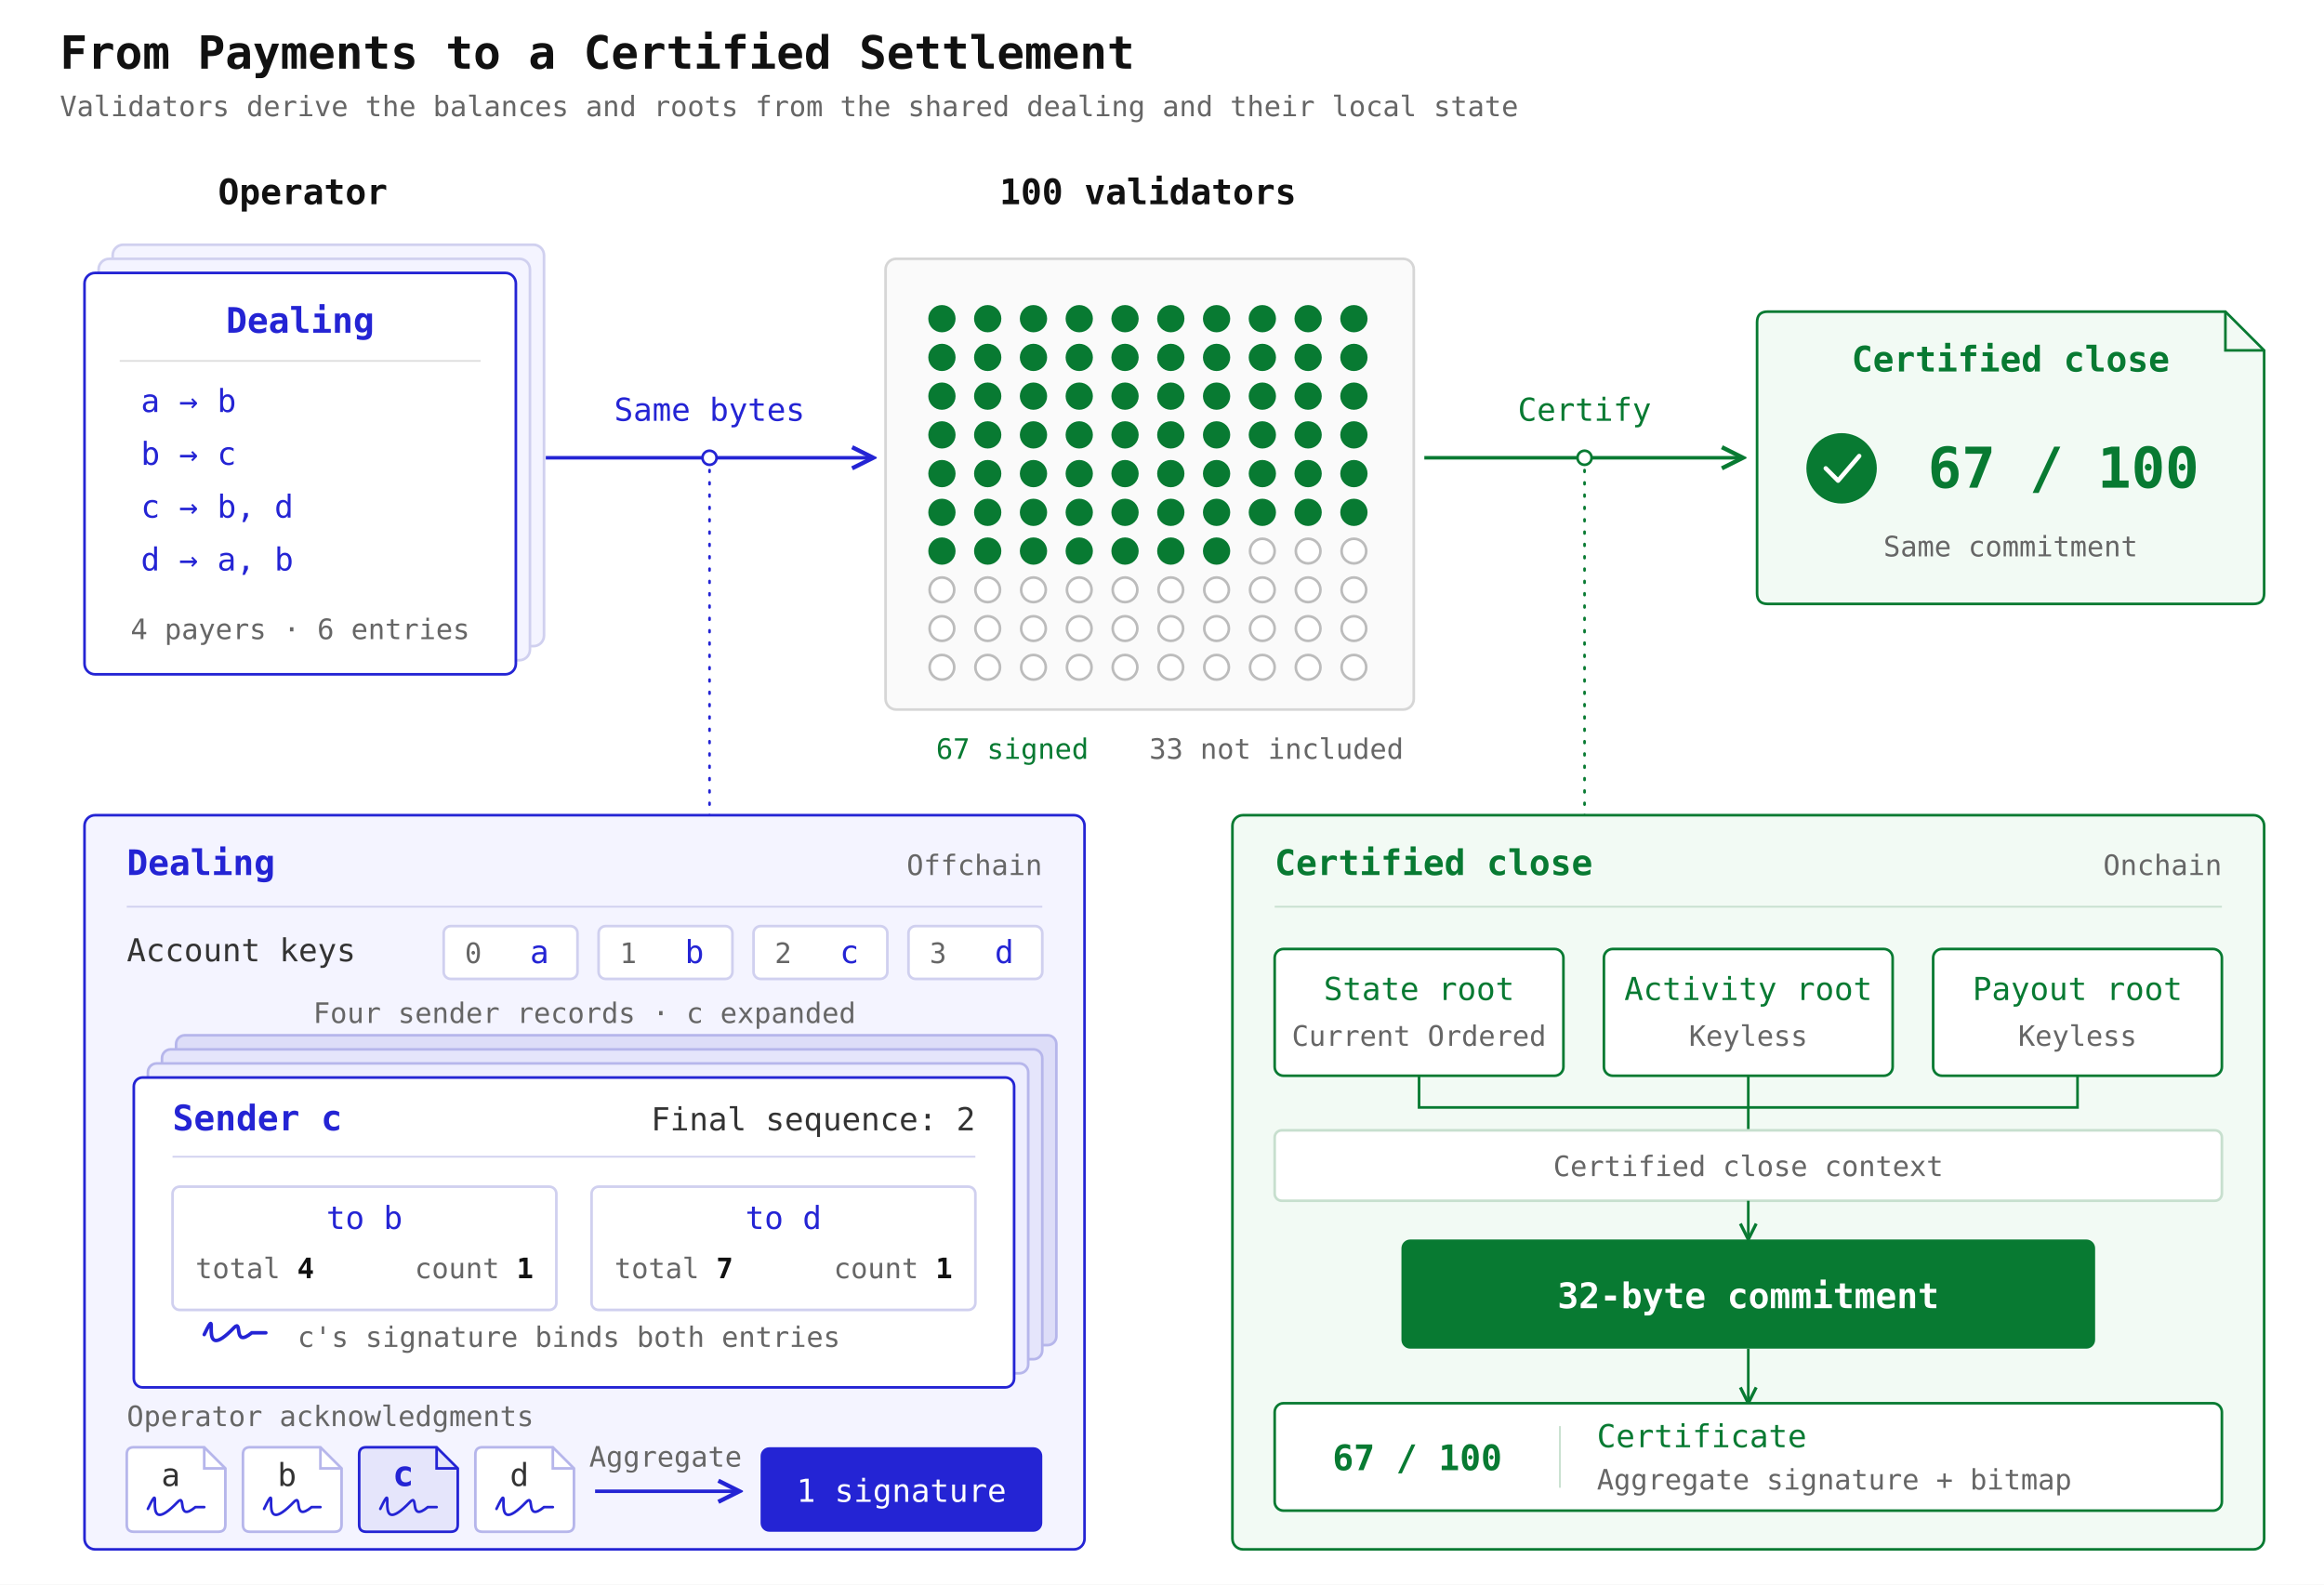
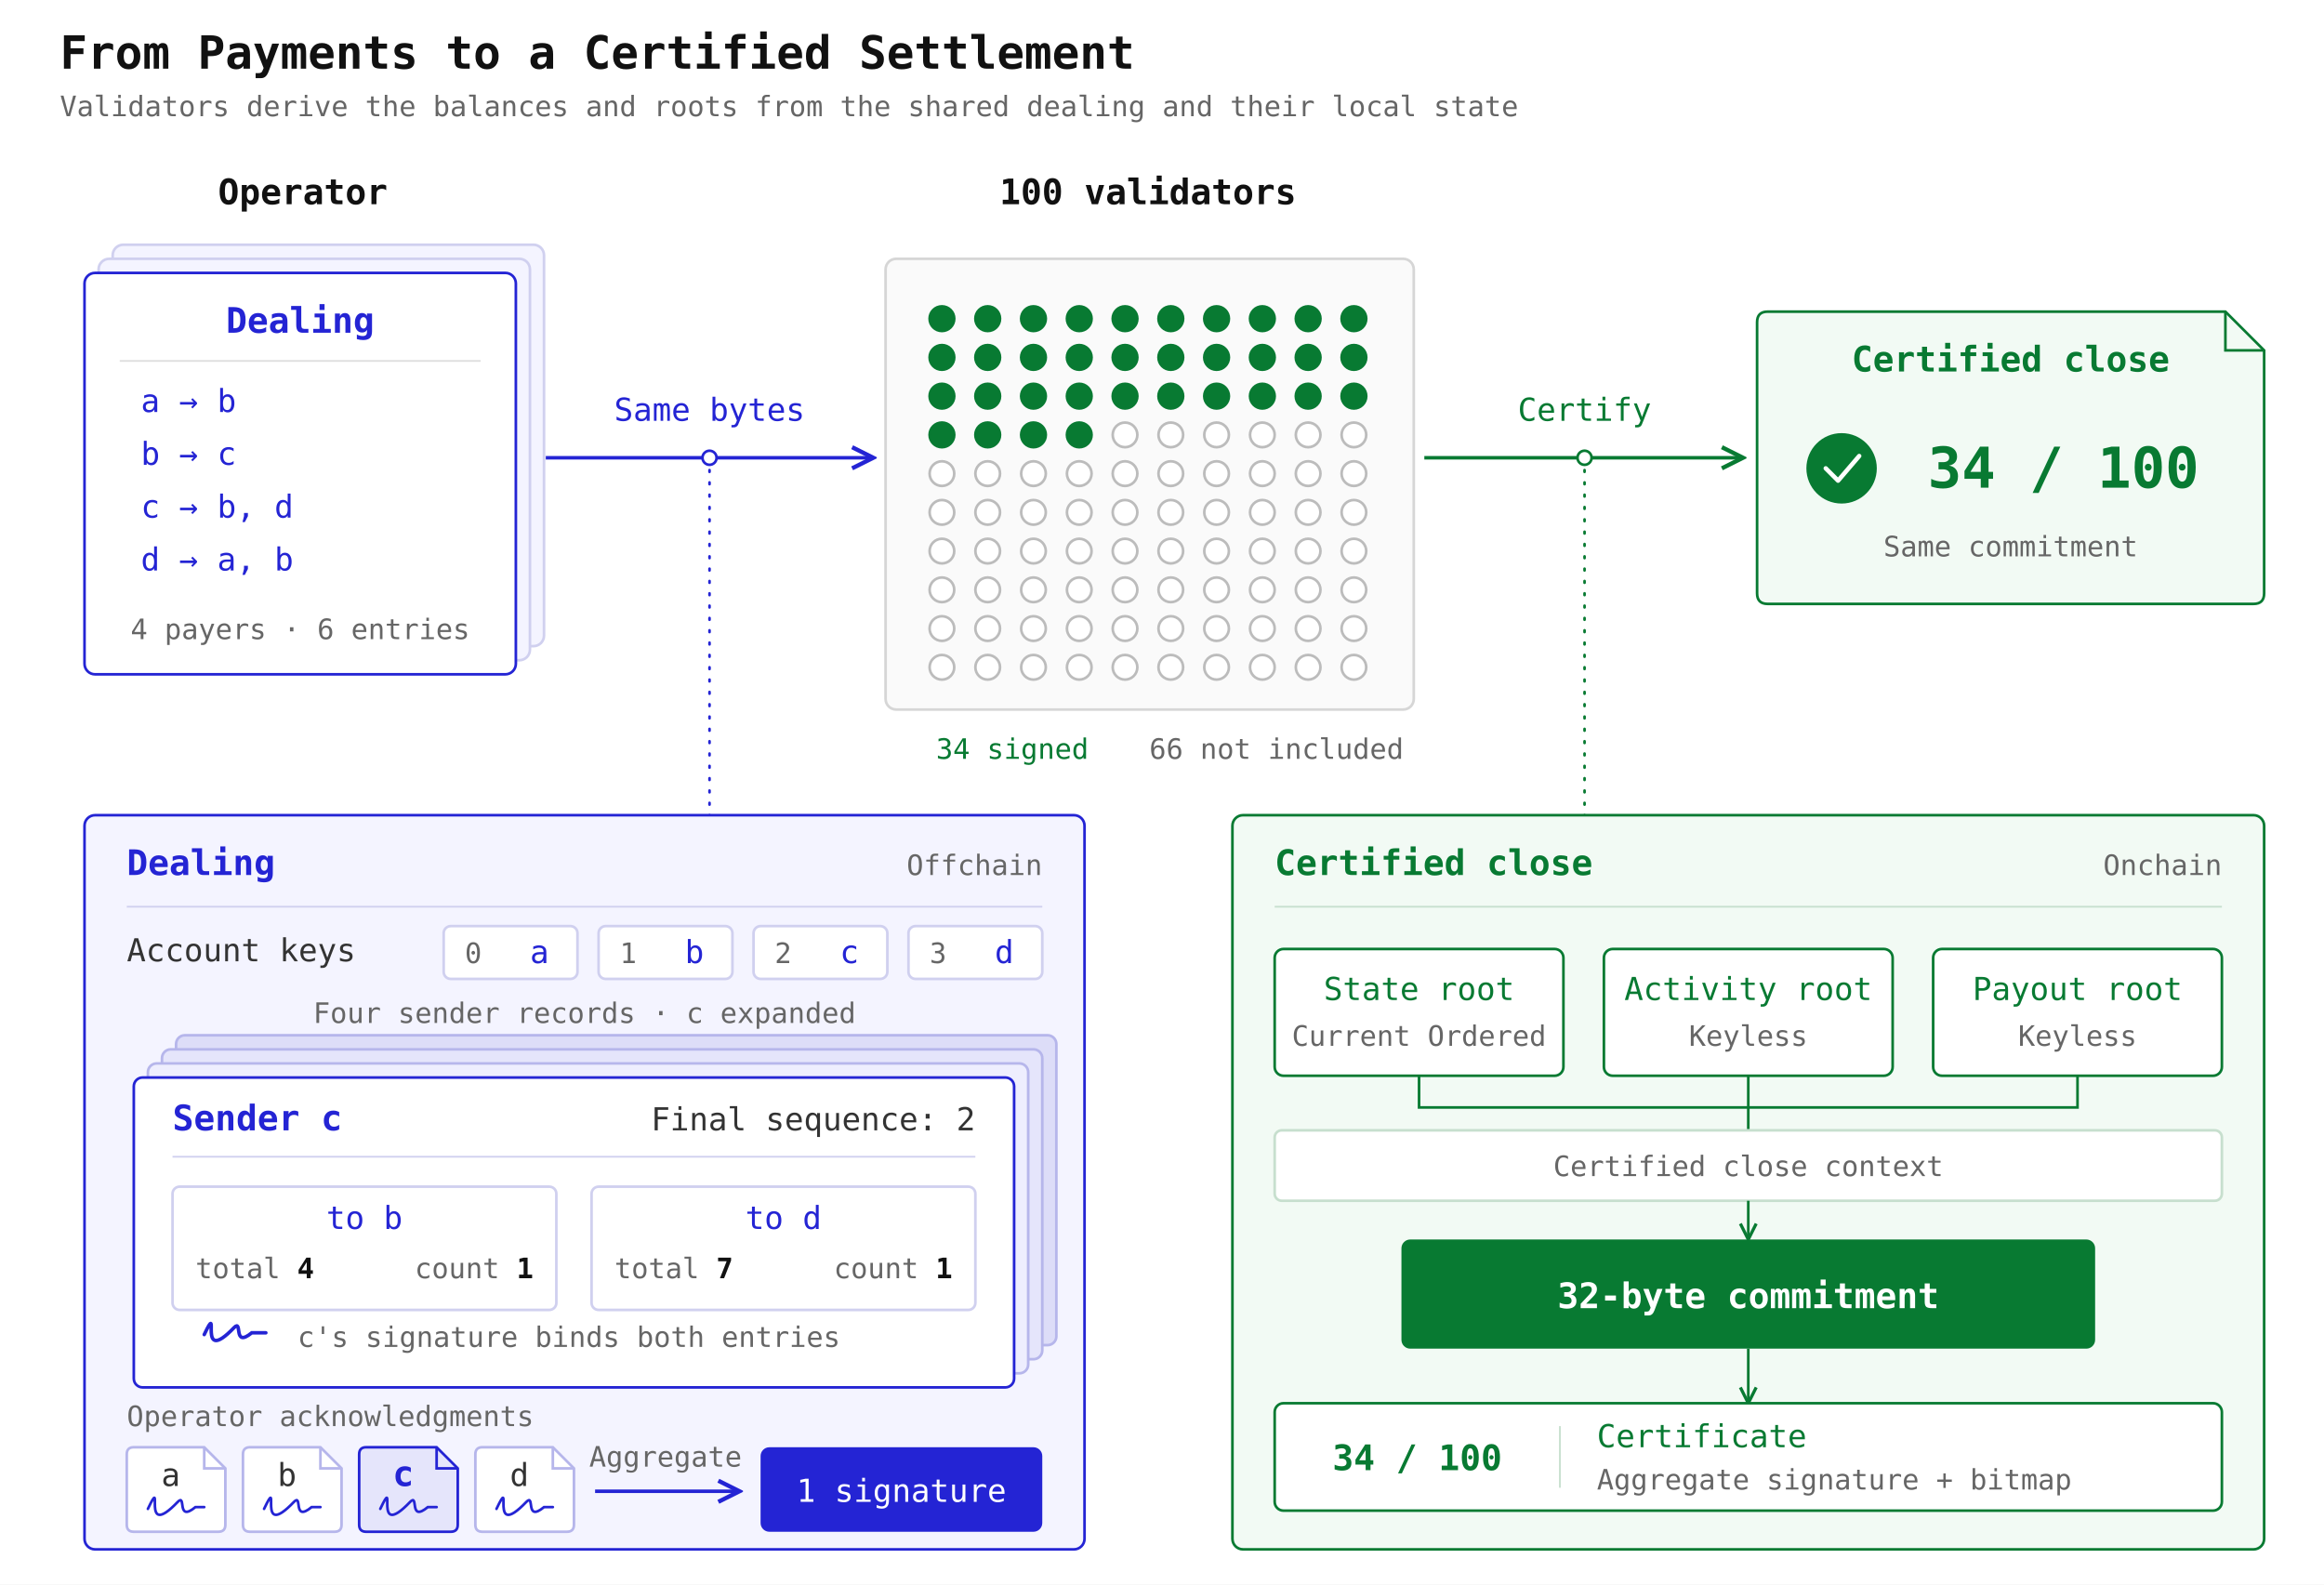
<svg xmlns="http://www.w3.org/2000/svg" viewBox="0 0 1320 900" role="img" aria-labelledby="title description">
  <rect width="1320" height="900" fill="#fff" />
  <style>
    text { font-family: ui-monospace, SFMono-Regular, Menlo, Monaco, Consolas, monospace; }
    .title { font-size: 26px; font-weight: 700; fill: #111; }
    .heading { font-size: 20px; font-weight: 700; fill: #111; }
    .label { font-size: 18px; fill: #333; }
    .note { font-size: 16px; fill: #666; }
    .center { text-anchor: middle; }
    .right { text-anchor: end; }
    .blue { fill: #2424d4; }
    .green { fill: #087a32; }
    .panel { fill: #fafafa; stroke: #d6d6d6; stroke-width: 1.5; }
    .entry { fill: #fff; stroke: #d0d0ef; stroke-width: 1.5; }
    .binding { fill: none; stroke: #087a32; stroke-width: 1.5; }
    .wire { fill: none; stroke-width: 2; }
    .broadcast { stroke: #2424d4; marker-end: url(#broadcast-arrow); }
    .vote { stroke: #087a32; marker-end: url(#vote-arrow); }
    .signed { fill: #087a32; stroke: #087a32; }
    .pending { fill: #fff; stroke: #bcbcbc; }
    .leader { fill: none; stroke-width: 1.5; stroke-dasharray: 1 6; stroke-linecap: round; }
  </style>
  <defs>
    <marker id="broadcast-arrow" markerWidth="8" markerHeight="8" refX="7" refY="4" orient="auto">
      <path d="M1 1 L7 4 L1 7" fill="none" stroke="#2424d4" stroke-width="1.2" />
    </marker>
    <marker id="vote-arrow" markerWidth="8" markerHeight="8" refX="7" refY="4" orient="auto">
      <path d="M1 1 L7 4 L1 7" fill="none" stroke="#087a32" stroke-width="1.2" />
    </marker>
    <circle id="validator" r="7" stroke-width="1.5" />
    <g id="operator-ack">
      <path d="M4 0 H44 L56 12 V44 Q56 48 52 48 H4 Q0 48 0 44 V4 Q0 0 4 0 Z" stroke-width="1.5" />
      <path d="M44 0 V12 H56" fill="none" stroke-width="1.5" />
      <path d="M12 35 C22 14 7 54 29 31 C34 26 28 43 39 34 L44 34" fill="none" stroke="#2424d4" stroke-width="1.5" stroke-linecap="round" />
    </g>
    <g id="validator-row">
      <use href="#validator" x="0" />
      <use href="#validator" x="26" />
      <use href="#validator" x="52" />
      <use href="#validator" x="78" />
      <use href="#validator" x="104" />
      <use href="#validator" x="130" />
      <use href="#validator" x="156" />
      <use href="#validator" x="182" />
      <use href="#validator" x="208" />
      <use href="#validator" x="234" />
    </g>
  </defs>
  <text class="title" x="34" y="39">From Payments to a Certified Settlement</text>
  <text class="note" x="34" y="66">Validators derive the balances and roots from the shared dealing and their local state</text>
  <text class="heading center" x="172" y="116">Operator</text>
  <rect x="64" y="139" width="245" height="228" rx="6" fill="#f4f4ff" stroke="#d0d0ef" stroke-width="1.5" />
  <rect x="56" y="147" width="245" height="228" rx="6" fill="#f4f4ff" stroke="#d0d0ef" stroke-width="1.5" />
  <rect x="48" y="155" width="245" height="228" rx="6" fill="#fff" stroke="#2424d4" stroke-width="1.5" />
  <text class="heading center blue" x="170.5" y="189">Dealing</text>
  <path d="M68 205 H273" stroke="#dedede" />
  <text class="label blue" x="80" y="234">a → b</text>
  <text class="label blue" x="80" y="264">b → c</text>
  <text class="label blue" x="80" y="294">c → b, d</text>
  <text class="label blue" x="80" y="324">d → a, b</text>
  <text class="note center" x="170.5" y="363">4 payers · 6 entries</text>
  <path class="wire broadcast" d="M310 260 H496" />
  <text class="label center blue" x="403" y="239">Same bytes</text>
  <text class="heading center" x="652" y="116">100 validators</text>
  <rect class="panel" x="503" y="147" width="300" height="256" rx="6" />
  <g class="signed" transform="translate(535 181)">
    <use href="#validator-row" y="0" />
    <use href="#validator-row" y="22" />
    <use href="#validator-row" y="44" />
+   </g>
+   <g transform="translate(535 247)">
+     <use class="signed" href="#validator" x="0" />
+     <use class="signed" href="#validator" x="26" />
+     <use class="signed" href="#validator" x="52" />
+     <use class="signed" href="#validator" x="78" />
+     <use class="pending" href="#validator" x="104" />
+     <use class="pending" href="#validator" x="130" />
+     <use class="pending" href="#validator" x="156" />
+     <use class="pending" href="#validator" x="182" />
+     <use class="pending" href="#validator" x="208" />
+     <use class="pending" href="#validator" x="234" />
+   </g>
+   <g class="pending" transform="translate(535 269)">
+     <use href="#validator-row" y="0" />
+     <use href="#validator-row" y="22" />
+     <use href="#validator-row" y="44" />
    <use href="#validator-row" y="66" />
    <use href="#validator-row" y="88" />
    <use href="#validator-row" y="110" />
  </g>
-   <g transform="translate(535 313)">
-     <use class="signed" href="#validator" x="0" />
-     <use class="signed" href="#validator" x="26" />
-     <use class="signed" href="#validator" x="52" />
-     <use class="signed" href="#validator" x="78" />
-     <use class="signed" href="#validator" x="104" />
-     <use class="signed" href="#validator" x="130" />
-     <use class="signed" href="#validator" x="156" />
-     <use class="pending" href="#validator" x="182" />
-     <use class="pending" href="#validator" x="208" />
-     <use class="pending" href="#validator" x="234" />
-   </g>
-   <g class="pending" transform="translate(535 335)">
-     <use href="#validator-row" y="0" />
-     <use href="#validator-row" y="22" />
-     <use href="#validator-row" y="44" />
-   </g>
-   <text class="note center green" x="575" y="431">67 signed</text>
-   <text class="note center" x="725" y="431">33 not included</text>
+   <text class="note center green" x="575" y="431">34 signed</text>
+   <text class="note center" x="725" y="431">66 not included</text>
  <path class="wire vote" d="M809 260 H990" />
  <text class="label center green" x="900" y="239">Certify</text>
  <path d="M1004 177 H1264 L1286 199 V337 Q1286 343 1280 343 H1004 Q998 343 998 337 V183 Q998 177 1004 177 Z" fill="#f2faf4" stroke="#087a32" stroke-width="1.5" />
  <path d="M1264 177 V199 H1286" fill="none" stroke="#087a32" stroke-width="1.5" />
  <text class="heading center green" x="1142" y="211">Certified close</text>
  <circle cx="1046" cy="266" r="20" fill="#087a32" />
  <path d="M1037 266 L1044 273 L1056 259" fill="none" stroke="#fff" stroke-width="2.5" stroke-linecap="round" stroke-linejoin="round" />
-   <text class="center green" x="1172" y="277" style="font-size:32px; font-weight:700;">67 / 100</text>
+   <text class="center green" x="1172" y="277" style="font-size:32px; font-weight:700;">34 / 100</text>
  <text class="note center" x="1142" y="316">Same commitment</text>
  <path class="leader" d="M403 260 V463" stroke="#2424d4" />
  <circle cx="403" cy="260" r="4" fill="#fff" stroke="#2424d4" stroke-width="1.5" />
  <rect x="48" y="463" width="568" height="417" rx="6" fill="#f4f4ff" stroke="#2424d4" stroke-width="1.5" />
  <text class="heading blue" x="72" y="497">Dealing</text>
  <text class="note right" x="592" y="497">Offchain</text>
  <path d="M72 515 H592" stroke="#d0d0ef" />
  <text class="label" x="72" y="546">Account keys</text>
  <rect class="entry" x="252" y="526" width="76" height="30" rx="4" />
  <text class="note" x="264" y="547">0</text>
  <text class="label blue" x="301" y="547">a</text>
  <rect class="entry" x="340" y="526" width="76" height="30" rx="4" />
  <text class="note" x="352" y="547">1</text>
  <text class="label blue" x="389" y="547">b</text>
  <rect class="entry" x="428" y="526" width="76" height="30" rx="4" />
  <text class="note" x="440" y="547">2</text>
  <text class="label blue" x="477" y="547">c</text>
  <rect class="entry" x="516" y="526" width="76" height="30" rx="4" />
  <text class="note" x="528" y="547">3</text>
  <text class="label blue" x="565" y="547">d</text>
  <text class="note center" x="332" y="581">Four sender records · c expanded</text>
  <rect x="100" y="588" width="500" height="176" rx="5" fill="#ddddf8" stroke="#b6b6eb" stroke-width="1.5" />
  <rect x="92" y="596" width="500" height="176" rx="5" fill="#e5e5fb" stroke="#b6b6eb" stroke-width="1.5" />
  <rect x="84" y="604" width="500" height="176" rx="5" fill="#eeeefe" stroke="#b6b6eb" stroke-width="1.5" />
  <rect x="76" y="612" width="500" height="176" rx="5" fill="#fff" stroke="#2424d4" stroke-width="1.5" />
  <text class="heading blue" x="98" y="642">Sender c</text>
  <text class="label right" x="554" y="642">Final sequence: 2</text>
  <path d="M98 657 H554" stroke="#d0d0ef" />
  <rect class="entry" x="98" y="674" width="218" height="70" rx="4" />
  <text class="label center blue" x="207" y="698">to b</text>
  <text class="note" x="111" y="726">total <tspan fill="#111" font-weight="700">4</tspan>
  </text>
  <text class="note right" x="303" y="726">count <tspan fill="#111" font-weight="700">1</tspan>
  </text>
  <rect class="entry" x="336" y="674" width="218" height="70" rx="4" />
  <text class="label center blue" x="445" y="698">to d</text>
  <text class="note" x="349" y="726">total <tspan fill="#111" font-weight="700">7</tspan>
  </text>
  <text class="note right" x="541" y="726">count <tspan fill="#111" font-weight="700">1</tspan>
  </text>
  <path d="M116 758 C126 737 111 777 133 754 C138 749 132 766 143 757 L151 757" fill="none" stroke="#2424d4" stroke-width="2" stroke-linecap="round" />
  <text class="note" x="169" y="765">c's signature binds both entries</text>
  <text class="note" x="72" y="810">Operator acknowledgments</text>
  <g transform="translate(72 822)">
    <use href="#operator-ack" fill="#fff" stroke="#b6b6eb" />
    <text class="label center" x="25" y="22">a</text>
  </g>
  <g transform="translate(138 822)">
    <use href="#operator-ack" fill="#fff" stroke="#b6b6eb" />
    <text class="label center" x="25" y="22">b</text>
  </g>
  <g transform="translate(204 822)">
    <use href="#operator-ack" fill="#e5e5fb" stroke="#2424d4" />
    <text class="heading center blue" x="25" y="22">c</text>
  </g>
  <g transform="translate(270 822)">
    <use href="#operator-ack" fill="#fff" stroke="#b6b6eb" />
    <text class="label center" x="25" y="22">d</text>
  </g>
  <text class="note center" x="378" y="833">Aggregate</text>
  <path class="wire broadcast" d="M338 847 H420" />
  <rect x="432" y="822" width="160" height="48" rx="5" fill="#2424d4" />
  <text class="label center" x="512" y="853" style="fill:#fff;">1 signature</text>
  <path class="leader" d="M900 260 V463" stroke="#087a32" />
  <circle cx="900" cy="260" r="4" fill="#fff" stroke="#087a32" stroke-width="1.5" />
  <rect x="700" y="463" width="586" height="417" rx="6" fill="#f2faf4" stroke="#087a32" stroke-width="1.5" />
  <text class="heading green" x="724" y="497">Certified close</text>
  <text class="note right" x="1262" y="497">Onchain</text>
  <path d="M724 515 H1262" stroke="#c7dfce" />
  <rect x="724" y="539" width="164" height="72" rx="5" fill="#fff" stroke="#087a32" stroke-width="1.5" />
  <text class="label center green" x="806" y="568">State root</text>
  <text class="note center" x="806" y="594">Current Ordered</text>
  <rect x="911" y="539" width="164" height="72" rx="5" fill="#fff" stroke="#087a32" stroke-width="1.5" />
  <text class="label center green" x="993" y="568">Activity root</text>
  <text class="note center" x="993" y="594">Keyless</text>
  <rect x="1098" y="539" width="164" height="72" rx="5" fill="#fff" stroke="#087a32" stroke-width="1.5" />
  <text class="label center green" x="1180" y="568">Payout root</text>
  <text class="note center" x="1180" y="594">Keyless</text>
  <path class="binding" d="M806 611 V629 H1180 V611 M993 611 V642" />
  <rect x="724" y="642" width="538" height="40" rx="4" fill="#fff" stroke="#c7dfce" stroke-width="1.5" />
  <text class="note center" x="993" y="668">Certified close context</text>
  <path class="binding" d="M993 682 V704" marker-end="url(#vote-arrow)" />
  <rect x="796" y="704" width="394" height="62" rx="5" fill="#087a32" />
  <text class="heading center" x="993" y="743" style="fill:#fff;">32-byte commitment</text>
  <path class="binding" d="M993 766 V797" marker-end="url(#vote-arrow)" />
  <rect x="724" y="797" width="538" height="61" rx="5" fill="#fff" stroke="#087a32" stroke-width="1.5" />
-   <text class="heading center green" x="805" y="835">67 / 100</text>
+   <text class="heading center green" x="805" y="835">34 / 100</text>
  <path d="M886 810 V845" stroke="#c7dfce" />
  <text class="label green" x="907" y="822">Certificate</text>
  <text class="note" x="907" y="846">Aggregate signature + bitmap</text>
</svg>
